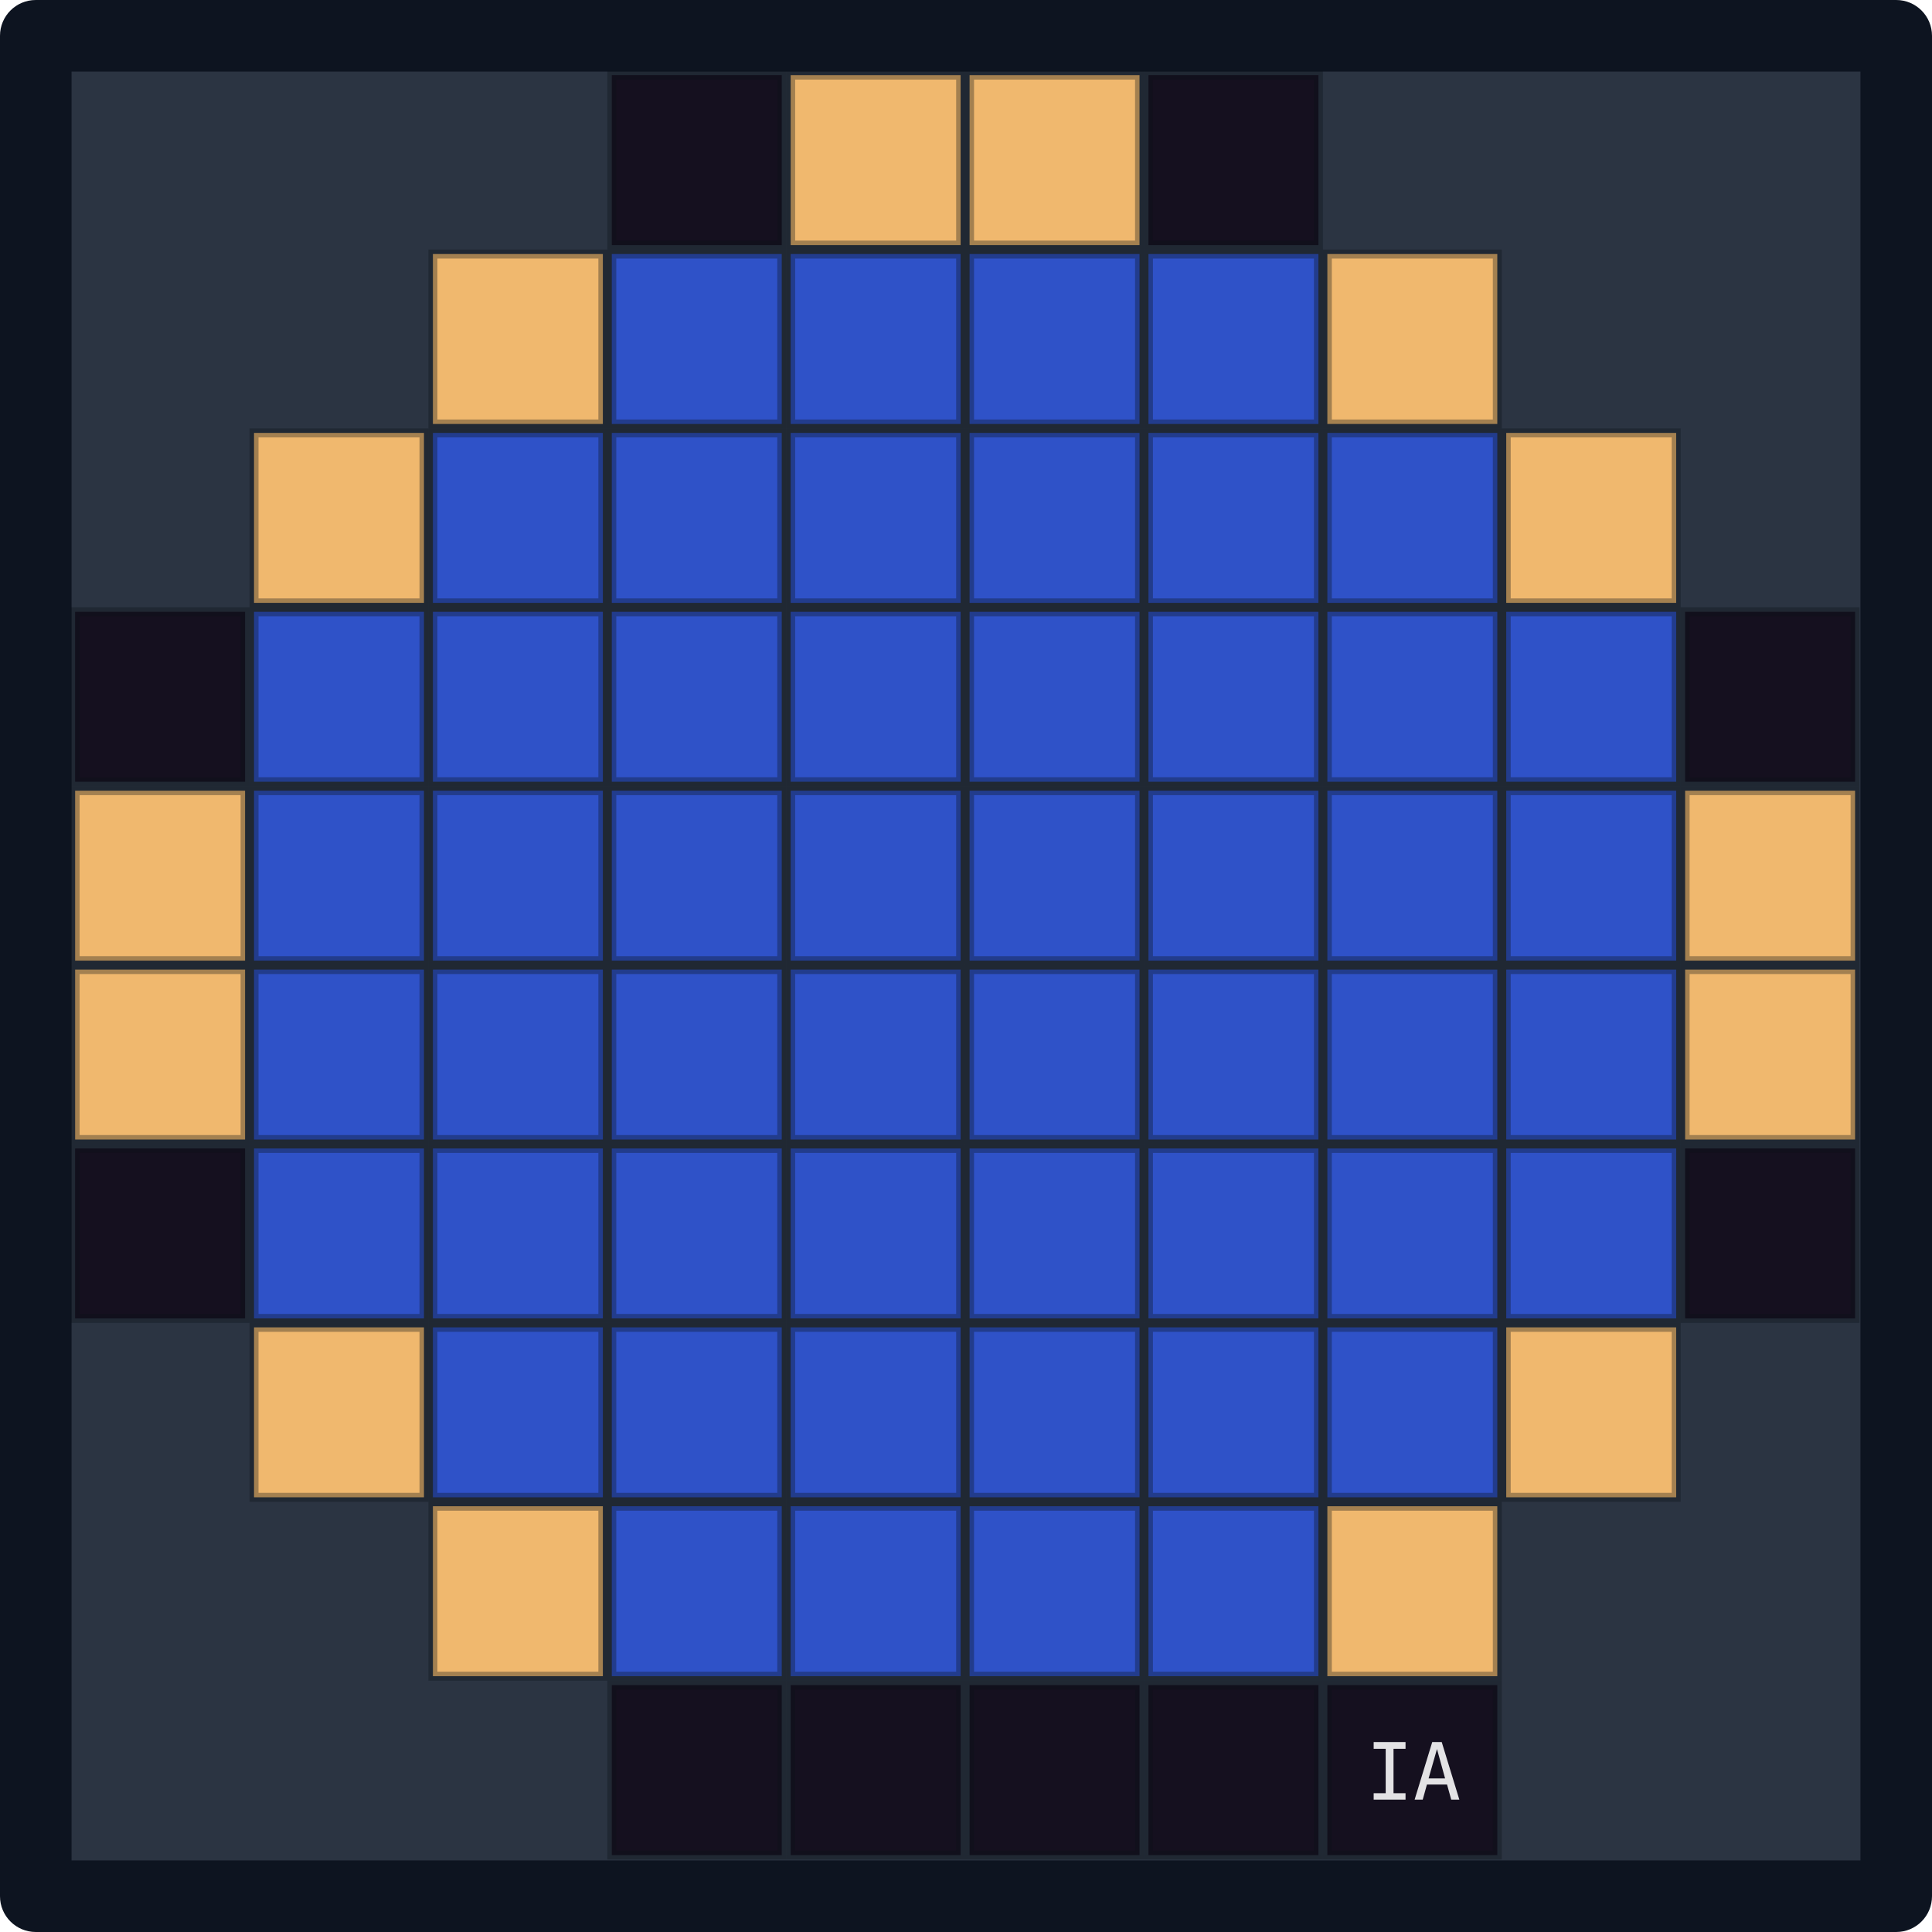
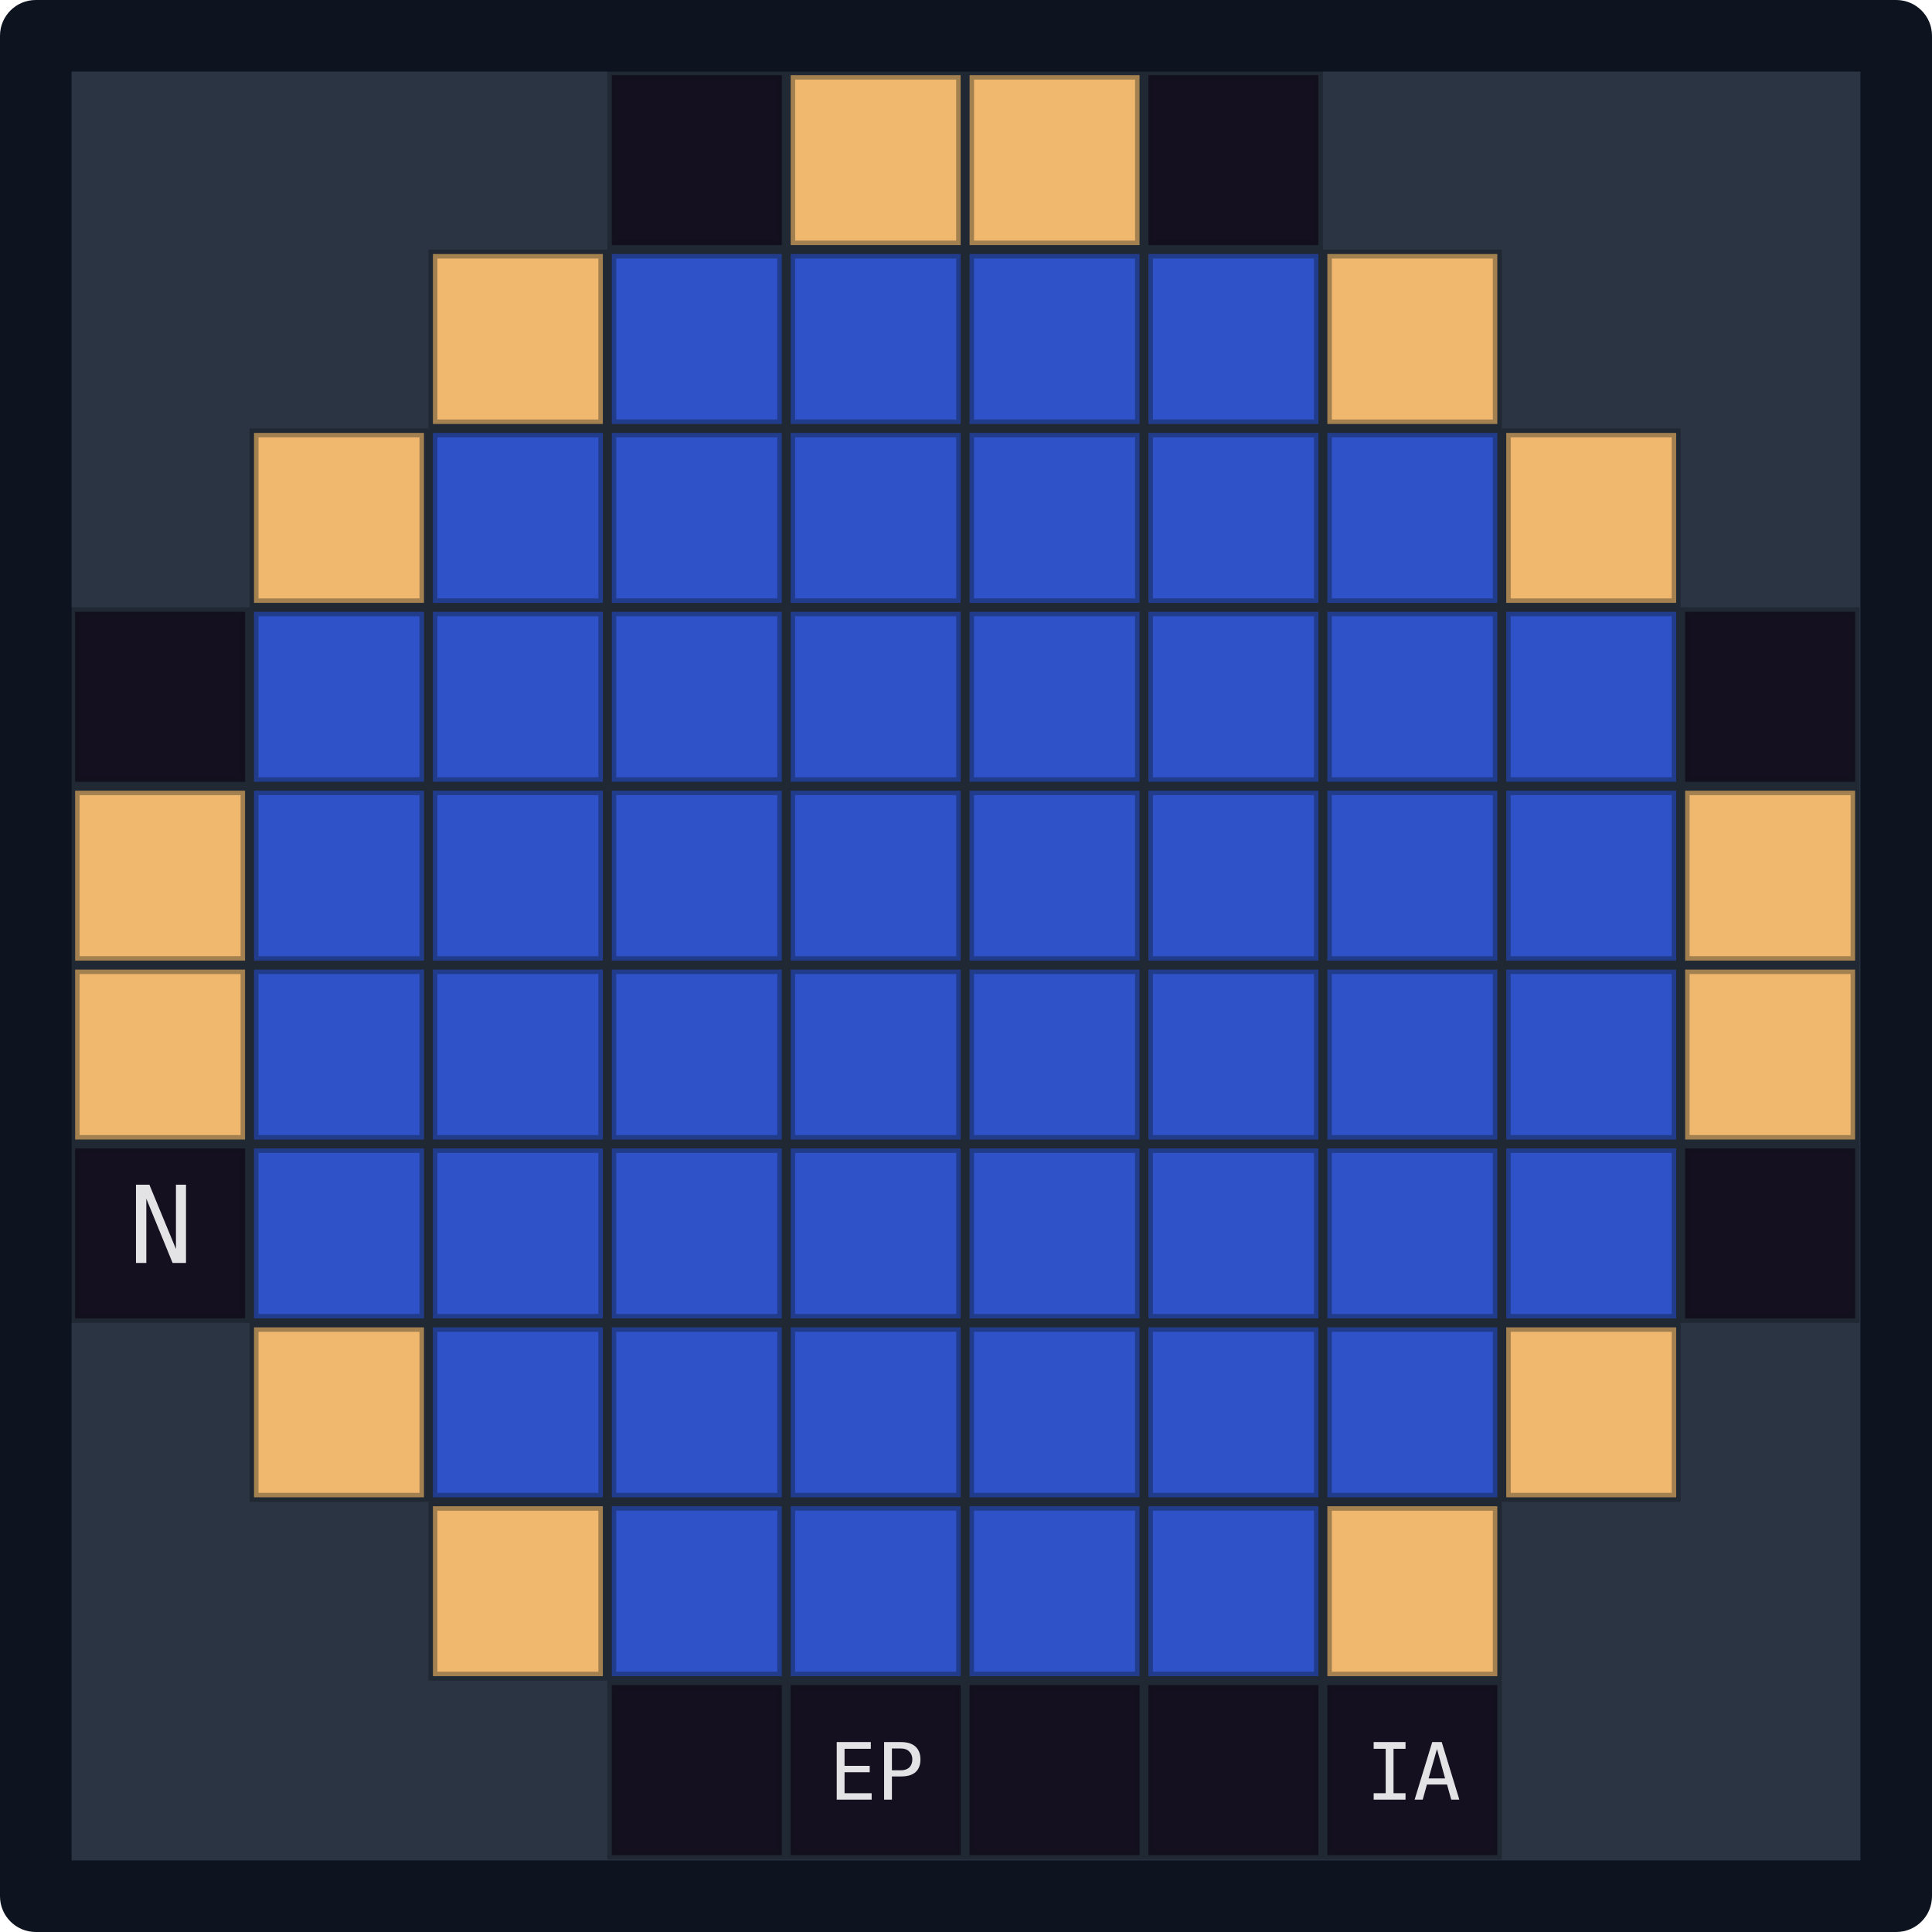
<svg xmlns="http://www.w3.org/2000/svg" viewBox="0 0 108 108" width="324" height="324" role="img" aria-label="the Large gate shape, dialled, seen head on">
  <rect x="0" y="0" width="108" height="108" fill="#0d1420" rx="2" />
  <rect x="4" y="4" width="100" height="100" fill="#2b3442" />
  <rect x="34.2" y="4.2" width="9.5" height="9.5" fill="#15101f" stroke="#0b0f1655" stroke-width="0.5" />
  <rect x="44.2" y="4.2" width="9.5" height="9.5" fill="#f0b86e" stroke="#0b0f1655" stroke-width="0.5" />
  <rect x="54.2" y="4.2" width="9.5" height="9.5" fill="#f0b86e" stroke="#0b0f1655" stroke-width="0.5" />
  <rect x="64.2" y="4.2" width="9.5" height="9.5" fill="#15101f" stroke="#0b0f1655" stroke-width="0.5" />
  <rect x="24.2" y="14.2" width="9.5" height="9.5" fill="#f0b86e" stroke="#0b0f1655" stroke-width="0.5" />
  <rect x="34.2" y="14.2" width="9.5" height="9.5" fill="#2f52c8" stroke="#0b0f1655" stroke-width="0.5" />
  <rect x="44.2" y="14.2" width="9.5" height="9.5" fill="#2f52c8" stroke="#0b0f1655" stroke-width="0.5" />
  <rect x="54.2" y="14.2" width="9.5" height="9.5" fill="#2f52c8" stroke="#0b0f1655" stroke-width="0.5" />
  <rect x="64.2" y="14.2" width="9.5" height="9.5" fill="#2f52c8" stroke="#0b0f1655" stroke-width="0.5" />
  <rect x="74.2" y="14.2" width="9.5" height="9.5" fill="#f0b86e" stroke="#0b0f1655" stroke-width="0.5" />
  <rect x="14.2" y="24.2" width="9.5" height="9.5" fill="#f0b86e" stroke="#0b0f1655" stroke-width="0.5" />
  <rect x="24.2" y="24.2" width="9.5" height="9.5" fill="#2f52c8" stroke="#0b0f1655" stroke-width="0.5" />
  <rect x="34.2" y="24.2" width="9.5" height="9.5" fill="#2f52c8" stroke="#0b0f1655" stroke-width="0.5" />
  <rect x="44.2" y="24.2" width="9.5" height="9.5" fill="#2f52c8" stroke="#0b0f1655" stroke-width="0.5" />
  <rect x="54.2" y="24.2" width="9.5" height="9.5" fill="#2f52c8" stroke="#0b0f1655" stroke-width="0.5" />
  <rect x="64.2" y="24.2" width="9.5" height="9.5" fill="#2f52c8" stroke="#0b0f1655" stroke-width="0.5" />
  <rect x="74.2" y="24.2" width="9.5" height="9.5" fill="#2f52c8" stroke="#0b0f1655" stroke-width="0.5" />
  <rect x="84.2" y="24.2" width="9.5" height="9.5" fill="#f0b86e" stroke="#0b0f1655" stroke-width="0.5" />
  <rect x="4.2" y="34.2" width="9.5" height="9.5" fill="#15101f" stroke="#0b0f1655" stroke-width="0.5" />
  <rect x="14.2" y="34.2" width="9.5" height="9.5" fill="#2f52c8" stroke="#0b0f1655" stroke-width="0.5" />
  <rect x="24.2" y="34.2" width="9.5" height="9.5" fill="#2f52c8" stroke="#0b0f1655" stroke-width="0.5" />
  <rect x="34.2" y="34.2" width="9.5" height="9.5" fill="#2f52c8" stroke="#0b0f1655" stroke-width="0.5" />
  <rect x="44.2" y="34.2" width="9.5" height="9.5" fill="#2f52c8" stroke="#0b0f1655" stroke-width="0.5" />
  <rect x="54.2" y="34.2" width="9.5" height="9.5" fill="#2f52c8" stroke="#0b0f1655" stroke-width="0.5" />
  <rect x="64.2" y="34.2" width="9.5" height="9.5" fill="#2f52c8" stroke="#0b0f1655" stroke-width="0.5" />
  <rect x="74.2" y="34.2" width="9.5" height="9.5" fill="#2f52c8" stroke="#0b0f1655" stroke-width="0.5" />
  <rect x="84.2" y="34.2" width="9.5" height="9.5" fill="#2f52c8" stroke="#0b0f1655" stroke-width="0.5" />
  <rect x="94.2" y="34.2" width="9.5" height="9.5" fill="#15101f" stroke="#0b0f1655" stroke-width="0.5" />
  <rect x="4.2" y="44.2" width="9.5" height="9.5" fill="#f0b86e" stroke="#0b0f1655" stroke-width="0.5" />
  <rect x="14.2" y="44.2" width="9.5" height="9.5" fill="#2f52c8" stroke="#0b0f1655" stroke-width="0.5" />
  <rect x="24.2" y="44.2" width="9.5" height="9.5" fill="#2f52c8" stroke="#0b0f1655" stroke-width="0.5" />
  <rect x="34.2" y="44.2" width="9.5" height="9.5" fill="#2f52c8" stroke="#0b0f1655" stroke-width="0.5" />
  <rect x="44.2" y="44.2" width="9.5" height="9.5" fill="#2f52c8" stroke="#0b0f1655" stroke-width="0.5" />
  <rect x="54.2" y="44.2" width="9.5" height="9.5" fill="#2f52c8" stroke="#0b0f1655" stroke-width="0.5" />
  <rect x="64.2" y="44.2" width="9.5" height="9.5" fill="#2f52c8" stroke="#0b0f1655" stroke-width="0.5" />
  <rect x="74.2" y="44.2" width="9.5" height="9.5" fill="#2f52c8" stroke="#0b0f1655" stroke-width="0.5" />
  <rect x="84.2" y="44.2" width="9.5" height="9.5" fill="#2f52c8" stroke="#0b0f1655" stroke-width="0.5" />
  <rect x="94.2" y="44.2" width="9.5" height="9.5" fill="#f0b86e" stroke="#0b0f1655" stroke-width="0.5" />
  <rect x="4.2" y="54.2" width="9.5" height="9.5" fill="#f0b86e" stroke="#0b0f1655" stroke-width="0.5" />
  <rect x="14.2" y="54.2" width="9.5" height="9.5" fill="#2f52c8" stroke="#0b0f1655" stroke-width="0.5" />
  <rect x="24.2" y="54.2" width="9.5" height="9.5" fill="#2f52c8" stroke="#0b0f1655" stroke-width="0.5" />
  <rect x="34.2" y="54.2" width="9.5" height="9.5" fill="#2f52c8" stroke="#0b0f1655" stroke-width="0.5" />
  <rect x="44.2" y="54.2" width="9.5" height="9.5" fill="#2f52c8" stroke="#0b0f1655" stroke-width="0.5" />
  <rect x="54.2" y="54.2" width="9.5" height="9.5" fill="#2f52c8" stroke="#0b0f1655" stroke-width="0.5" />
  <rect x="64.2" y="54.2" width="9.5" height="9.5" fill="#2f52c8" stroke="#0b0f1655" stroke-width="0.5" />
  <rect x="74.2" y="54.2" width="9.5" height="9.5" fill="#2f52c8" stroke="#0b0f1655" stroke-width="0.5" />
  <rect x="84.2" y="54.2" width="9.5" height="9.5" fill="#2f52c8" stroke="#0b0f1655" stroke-width="0.5" />
  <rect x="94.2" y="54.2" width="9.5" height="9.5" fill="#f0b86e" stroke="#0b0f1655" stroke-width="0.5" />
  <rect x="4.2" y="64.2" width="9.5" height="9.5" fill="#15101f" stroke="#0b0f1655" stroke-width="0.5" />
+   <text x="9.0" y="70.6" font-family="monospace" font-size="6.0" fill="#ffffffe0" text-anchor="middle">N</text>
  <rect x="14.2" y="64.2" width="9.5" height="9.5" fill="#2f52c8" stroke="#0b0f1655" stroke-width="0.5" />
  <rect x="24.2" y="64.2" width="9.5" height="9.5" fill="#2f52c8" stroke="#0b0f1655" stroke-width="0.5" />
  <rect x="34.2" y="64.2" width="9.5" height="9.5" fill="#2f52c8" stroke="#0b0f1655" stroke-width="0.5" />
  <rect x="44.2" y="64.2" width="9.5" height="9.5" fill="#2f52c8" stroke="#0b0f1655" stroke-width="0.5" />
  <rect x="54.2" y="64.2" width="9.5" height="9.5" fill="#2f52c8" stroke="#0b0f1655" stroke-width="0.5" />
  <rect x="64.2" y="64.2" width="9.5" height="9.5" fill="#2f52c8" stroke="#0b0f1655" stroke-width="0.5" />
  <rect x="74.2" y="64.2" width="9.5" height="9.5" fill="#2f52c8" stroke="#0b0f1655" stroke-width="0.5" />
  <rect x="84.2" y="64.2" width="9.5" height="9.5" fill="#2f52c8" stroke="#0b0f1655" stroke-width="0.5" />
  <rect x="94.2" y="64.2" width="9.5" height="9.5" fill="#15101f" stroke="#0b0f1655" stroke-width="0.5" />
  <rect x="14.2" y="74.2" width="9.5" height="9.5" fill="#f0b86e" stroke="#0b0f1655" stroke-width="0.5" />
  <rect x="24.2" y="74.2" width="9.5" height="9.5" fill="#2f52c8" stroke="#0b0f1655" stroke-width="0.5" />
  <rect x="34.2" y="74.2" width="9.5" height="9.5" fill="#2f52c8" stroke="#0b0f1655" stroke-width="0.5" />
  <rect x="44.2" y="74.2" width="9.5" height="9.5" fill="#2f52c8" stroke="#0b0f1655" stroke-width="0.5" />
  <rect x="54.2" y="74.2" width="9.5" height="9.5" fill="#2f52c8" stroke="#0b0f1655" stroke-width="0.5" />
  <rect x="64.2" y="74.2" width="9.5" height="9.5" fill="#2f52c8" stroke="#0b0f1655" stroke-width="0.5" />
  <rect x="74.2" y="74.2" width="9.5" height="9.5" fill="#2f52c8" stroke="#0b0f1655" stroke-width="0.5" />
  <rect x="84.2" y="74.2" width="9.5" height="9.5" fill="#f0b86e" stroke="#0b0f1655" stroke-width="0.5" />
  <rect x="24.2" y="84.2" width="9.5" height="9.5" fill="#f0b86e" stroke="#0b0f1655" stroke-width="0.5" />
  <rect x="34.2" y="84.2" width="9.5" height="9.5" fill="#2f52c8" stroke="#0b0f1655" stroke-width="0.5" />
  <rect x="44.2" y="84.2" width="9.5" height="9.5" fill="#2f52c8" stroke="#0b0f1655" stroke-width="0.5" />
  <rect x="54.2" y="84.2" width="9.5" height="9.5" fill="#2f52c8" stroke="#0b0f1655" stroke-width="0.5" />
  <rect x="64.2" y="84.2" width="9.5" height="9.5" fill="#2f52c8" stroke="#0b0f1655" stroke-width="0.5" />
  <rect x="74.2" y="84.2" width="9.5" height="9.5" fill="#f0b86e" stroke="#0b0f1655" stroke-width="0.5" />
  <rect x="34.2" y="94.2" width="9.5" height="9.5" fill="#15101f" stroke="#0b0f1655" stroke-width="0.5" />
  <rect x="44.2" y="94.2" width="9.5" height="9.5" fill="#15101f" stroke="#0b0f1655" stroke-width="0.5" />
+   <text x="49.0" y="100.6" font-family="monospace" font-size="4.4" fill="#ffffffe0" text-anchor="middle">EP</text>
  <rect x="54.2" y="94.2" width="9.5" height="9.5" fill="#15101f" stroke="#0b0f1655" stroke-width="0.5" />
  <rect x="64.2" y="94.2" width="9.5" height="9.5" fill="#15101f" stroke="#0b0f1655" stroke-width="0.5" />
  <rect x="74.2" y="94.2" width="9.5" height="9.5" fill="#15101f" stroke="#0b0f1655" stroke-width="0.5" />
  <text x="79.0" y="100.6" font-family="monospace" font-size="4.4" fill="#ffffffe0" text-anchor="middle">IA</text>
</svg>
